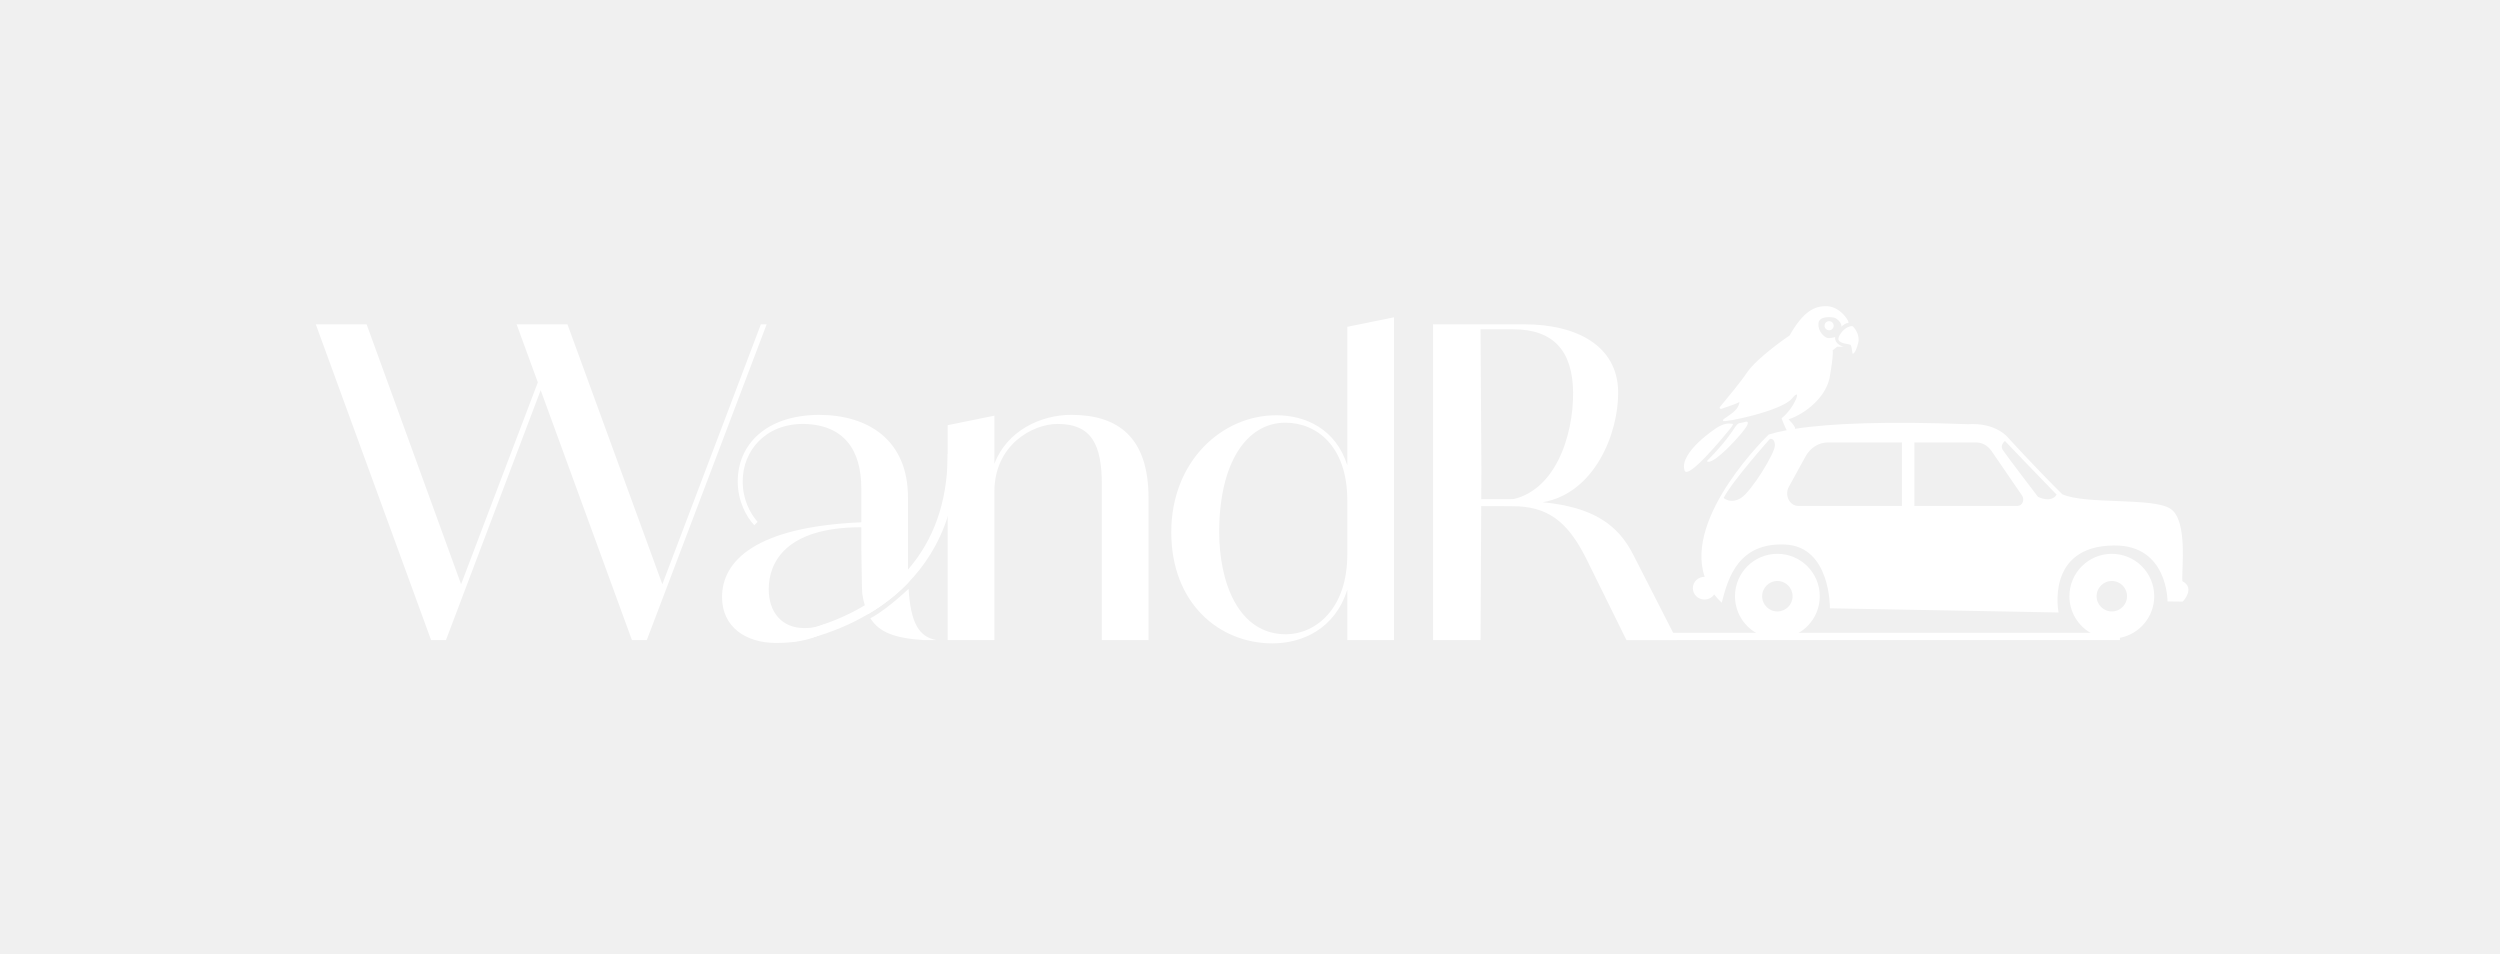
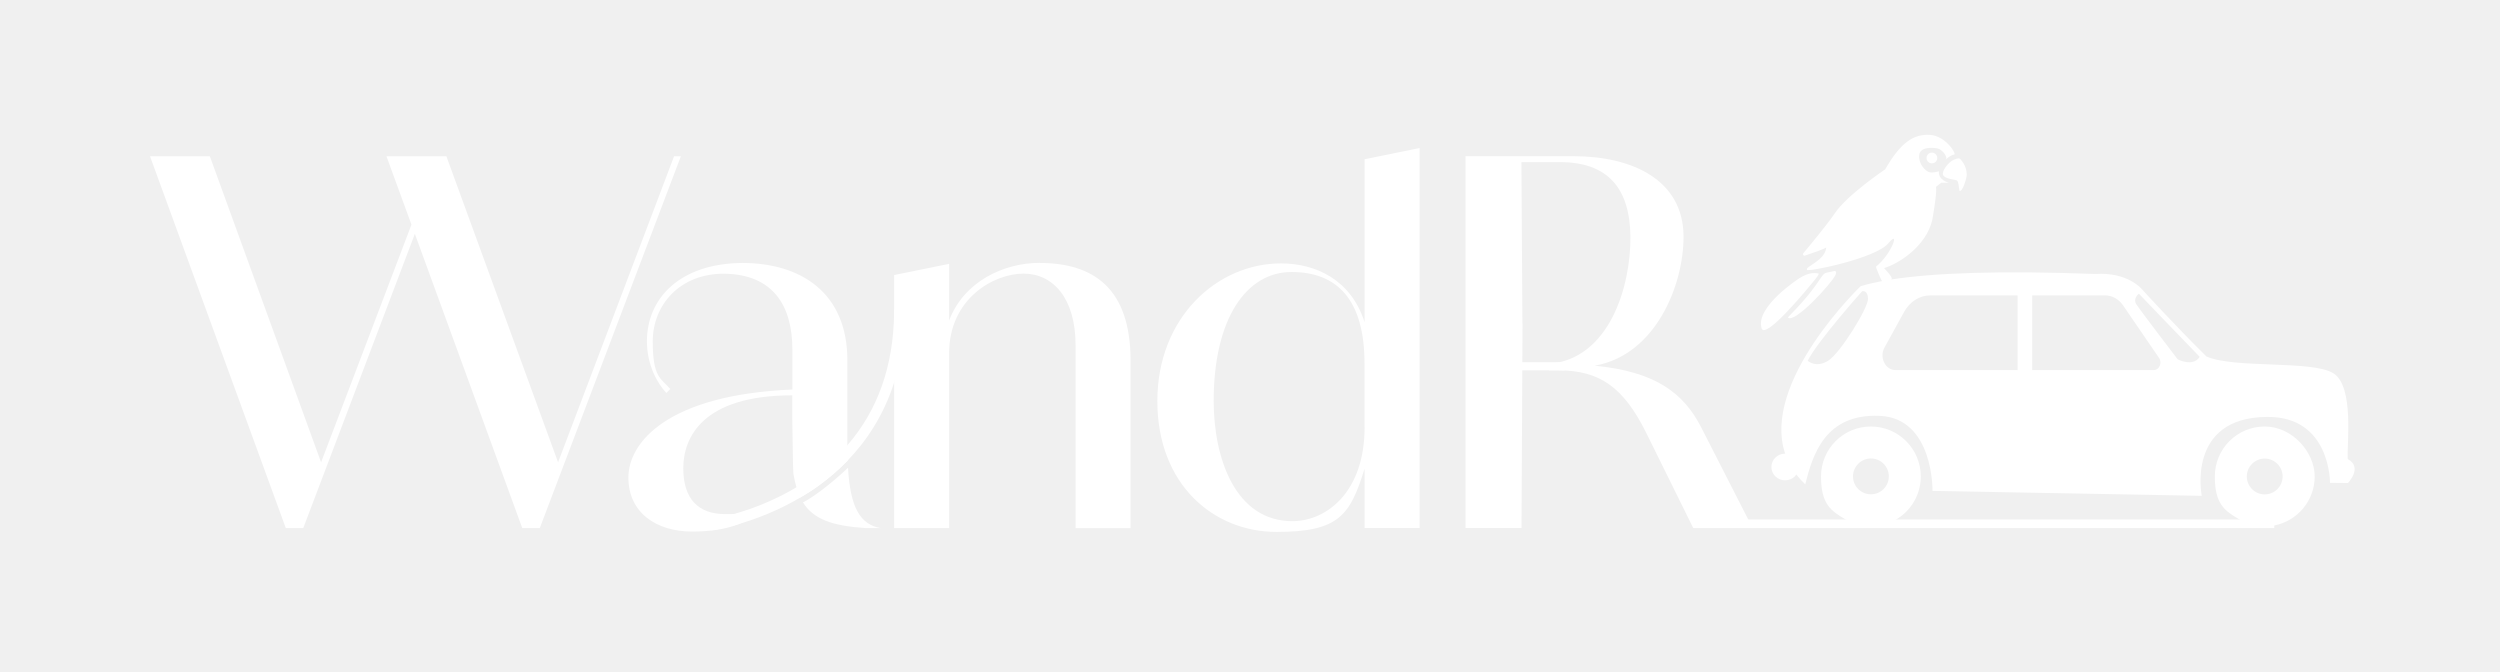
- <svg xmlns="http://www.w3.org/2000/svg" id="Layer_2" data-name="Layer 2" viewBox="0 0 2791.28 1064.76">
+ <svg xmlns="http://www.w3.org/2000/svg" id="Layer_2" version="1.1" viewBox="0 0 2791.3 750">
  <defs>
    <style>
-       .cls-1 {
+       .st0 {
        fill: #fff;
      }

-       .cls-2 {
+       .st1 {
        fill: none;
      }
    </style>
  </defs>
-   <g id="Layer_3" data-name="Layer 3">
-     <g id="Layer_1-2" data-name="Layer 1">
+   <g id="Layer_3">
+     <g id="Layer_1-2">
      <g>
        <g>
-           <polygon class="cls-1" points="849.51 362.13 739.51 652.31 633.58 362.13 576.82 362.13 600.49 426.93 514.81 652.31 409.33 362.13 352.58 362.13 481.31 714.64 497.92 714.64 603.67 435.64 705.56 714.64 722.17 714.64 855.97 362.13 849.51 362.13" />
+           <polygon class="st0" points="752.6 174.5 623.1 516.2 498.4 174.5 431.5 174.5 459.4 250.8 358.5 516.2 234.3 174.5 167.5 174.5 319.1 589.6 338.6 589.6 463.2 261.1 583.1 589.6 602.7 589.6 760.2 174.5 752.6 174.5" />
          <g>
-             <path class="cls-1" d="M976.52,681.19c-2.42,1.55-4.86,3.04-7.27,4.46-1.44-2.97-2.67-6.24-3.7-9.81-1.16-3.96-2.1-8.28-2.85-13.02l-.35-8.62c0-8.53-.69-33.81-.69-42.92v-22.6c-85.36,0-103.36,40.14-103.36,69.21,0,25.38,14.31,43.36,39.68,43.36,3.51,0,7.22-.17,10.89-.75,3.85-.6,7.67-1.63,11.18-3.37.48,2.58,1.24,5.38,2.36,8.03-3.45,2.1-7.15,3.91-11.09,5.47-.03.02-.05.02-.08.02-12.57,4.97-27.61,7.22-44.63,7.22-34.15,0-60.44-18-60.44-51.21,0-40.14,36.91-78.44,155.49-83.52v-37.84c0-42.44-18.92-71.05-64.14-71.97-42.44-.46-68.29,29.53-68.29,64.14,0,19.84,7.85,35.07,16.62,45.22l-3.7,3.7c-8.77-9.23-18.46-26.77-18.46-48.91,0-40.6,30.91-73.83,90.43-74.29,55.37,0,99.66,28.15,99.66,92.27v78.9c0,.52,0,1.04.02,1.56,0,5.18.09,10.07.28,14.66v.02c-.09.09-.18.2-.29.28-8.57,8.86-17.53,16.42-26.34,22.85-3.68,2.68-7.33,5.17-10.93,7.47Z" />
-             <path class="cls-1" d="M1045.64,714.64h-14.51c-31.72-2.01-49.49-8.48-59.38-24.41,7.1-3.27,24.26-15.35,42.69-32.8,2.32,37.69,11.33,53.71,31.2,57.21Z" />
+             <path class="st0" d="M902.2,550.2c-2.8,1.8-5.7,3.6-8.6,5.3-1.7-3.5-3.1-7.3-4.4-11.6-1.4-4.7-2.5-9.7-3.4-15.3l-.4-10.1c0-10-.8-39.8-.8-50.5v-26.6c-100.5,0-121.7,47.3-121.7,81.5s16.8,51.1,46.7,51.1,8.5-.2,12.8-.9c4.5-.7,9-1.9,13.2-4,.6,3,1.5,6.3,2.8,9.5-4.1,2.5-8.4,4.6-13.1,6.4,0,0,0,0,0,0-14.8,5.9-32.5,8.5-52.5,8.5-40.2,0-71.2-21.2-71.2-60.3s43.5-92.4,183.1-98.3v-44.6c0-50-22.3-83.7-75.5-84.7-50-.5-80.4,34.8-80.4,75.5s9.2,41.3,19.6,53.2l-4.4,4.4c-10.3-10.9-21.7-31.5-21.7-57.6,0-47.8,36.4-86.9,106.5-87.5,65.2,0,117.3,33.1,117.3,108.6v92.9c0,.6,0,1.2,0,1.8,0,6.1.1,11.9.3,17.3h0c-.1.1-.2.3-.3.4-10.1,10.4-20.6,19.3-31,26.9-4.3,3.2-8.6,6.1-12.9,8.8h0Z" />
+             <path class="st0" d="M983.5,589.6h-17.1c-37.3-2.4-58.3-10-69.9-28.7,8.4-3.9,28.6-18.1,50.3-38.6,2.7,44.4,13.3,63.2,36.7,67.4h0Z" />
          </g>
-           <path class="cls-1" d="M1196.06,463.18c-34.22,0-71.94,17.92-85.82,54.67v-53.75l-52.14,10.61v239.93h52.14v-165.64c0-52.14,42.45-75.67,70.6-75.67,38.3,0,49.37,23.53,49.37,67.83v173.49h52.14v-158.72c0-68.75-35.07-92.74-86.28-92.74Z" />
-           <path class="cls-1" d="M1504.28,364.89v154.59c-12.97-40.72-46.74-55.84-79.36-55.84-60.44,0-117.19,51.21-117.19,130.58s53.51,124.12,113.04,124.12c33.03,0,69.83-16.08,83.52-60.03v56.33h52.13v-360.36l-52.13,10.61ZM1504.28,619.13c0,60.9-35.53,88.59-67.83,89.05-54.89.46-75.21-59.98-75.21-113.97,0-77.98,30.93-122.27,73.83-122.27,34.61,0,69.21,25.84,69.21,86.74v60.44Z" />
-           <path class="cls-1" d="M1653.97,520.85l-.92-153.19h36.45c45.22,0,66.44,24.45,66.9,70.59.43,47.14-19.9,116.21-77.45,120.74.57,1.98.72,4.1.43,6.15h8.74c39.22,0,61.7,16.1,82.92,58.55l44.89,90.95h56.29l-48.57-95.1c-17.04-33.67-44.62-53.28-101.17-58.77,57.94-10.14,84.59-76.75,84.23-122.97-.46-53.06-48.45-75.67-104.28-75.67h-102.43v352.51h53.06l.92-188.25v-5.54Z" />
-           <path class="cls-1" d="M1068.45,507c0,26.54-3.88,49.73-10.37,69.95-9.98,31.08-26.17,55.15-44.01,73.63-.09.11-.18.2-.29.29-8.57,8.86-17.53,16.42-26.34,22.85-3.68,2.68-7.33,5.17-10.93,7.47-2.42,1.55-4.86,3.04-7.27,4.46-21.5,12.68-42.33,20.41-57.93,24.99-.03.02-.05.02-.08.02-15.27,4.48-25.48,5.95-26.37,6.06l-1.4-10.23c.21-.03,10.24-1.47,25.39-5.98,15.32-4.52,35.86-12.19,56.69-24.67,1.9-1.15,3.8-2.32,5.7-3.54,16.53-10.61,30.71-22.74,42.55-36.37,28.67-33.03,43.52-74.81,44.28-124.86.02-1.35.03-2.7.03-4.06h10.33Z" />
-           <rect class="cls-1" x="1652.55" y="557.32" width="41.23" height="7.75" />
-           <rect class="cls-1" x="1816.41" y="706.51" width="550.52" height="8.14" />
+           <path class="st0" d="M1160.7,293.5c-40.3,0-84.7,21.1-101,64.4v-63.3l-61.4,12.5v282.5h61.4v-195c0-61.4,50-89.1,83.1-89.1s58.1,27.7,58.1,79.9v204.3h61.4v-186.9c0-80.9-41.3-109.2-101.6-109.2h0Z" />
+           <path class="st0" d="M1523.6,177.8v182c-15.3-47.9-55-65.7-93.4-65.7-71.2,0-138,60.3-138,153.7s63,146.1,133.1,146.1,82.2-18.9,98.3-70.7v66.3h61.4V165.3l-61.4,12.5h0ZM1523.6,477.1c0,71.7-41.8,104.3-79.9,104.8-64.6.5-88.6-70.6-88.6-134.2,0-91.8,36.4-144,86.9-144s81.5,30.4,81.5,102.1v71.2h0Z" />
+           <path class="st0" d="M1699.8,361.4l-1.1-180.4h42.9c53.2,0,78.2,28.8,78.8,83.1.5,55.5-23.4,136.8-91.2,142.2.7,2.3.8,4.8.5,7.2h10.3c46.2,0,72.6,19,97.6,68.9l52.9,107.1h66.3l-57.2-112c-20.1-39.6-52.5-62.7-119.1-69.2,68.2-11.9,99.6-90.4,99.2-144.8-.5-62.5-57-89.1-122.8-89.1h-120.6v415.1h62.5l1.1-221.6v-6.5h0Z" />
+           <path class="st0" d="M1010.4,345.1c0,31.2-4.6,58.6-12.2,82.4-11.8,36.6-30.8,64.9-51.8,86.7-.1.1-.2.2-.3.3-10.1,10.4-20.6,19.3-31,26.9-4.3,3.2-8.6,6.1-12.9,8.8-2.8,1.8-5.7,3.6-8.6,5.3-25.3,14.9-49.8,24-68.2,29.4,0,0,0,0,0,0-18,5.3-30,7-31,7.1l-1.6-12c.2,0,12.1-1.7,29.9-7,18-5.3,42.2-14.4,66.7-29,2.2-1.4,4.5-2.7,6.7-4.2,19.5-12.5,36.2-26.8,50.1-42.8,33.8-38.9,51.2-88.1,52.1-147,0-1.6,0-3.2,0-4.8h12.2Z" />
+           <rect class="st0" x="1698.1" y="404.4" width="48.5" height="9.1" />
+           <rect class="st0" x="1891.1" y="580" width="648.2" height="9.6" />
          <g>
            <g>
              <g>
-                 <path class="cls-1" d="M2436.65,648.88c-1.06-12.63,6.41-68-13.34-80.88-19.76-12.91-93.96-4.35-120.66-16.1-30.56-30.16-61.38-64.06-61.38-64.06,0,0-13.22-16.22-44.05-14.21-90.17-3.4-153.22-1.03-193.12,5.15-3.25.49-6.35,1.03-9.31,1.58-7.68,1.44-14.34,3.04-19.98,4.8,0,0-94.6,90.57-71.53,158.87v.02c2.28,6.84,5.78,13.42,10.64,19.69v.02c2.45,3.14,5.26,6.24,8.45,9.2,7.13-28.72,19.1-67.13,70.52-65,51.4,2.13,50.22,71.21,50.22,71.21l255.3,4.69s-14.96-74.3,61.9-74.83c60.32-.66,59.74,62.48,59.74,62.48l16.99.2s14.55-14.98-.38-22.82ZM1943.86,555.98c-11.61,7.25-19.38,0-19.38,0,9.58-18.91,51.63-65.93,51.63-65.93,0,0,5.34-1.53,5.61,7.04.29,8.56-26.28,51.64-37.86,58.89ZM2252.63,564.85h-244.88c-9.68,0-15.58-11.98-10.5-21.25l18.66-33.99c5.34-9.69,14.7-15.59,24.82-15.59h165.69c6.67,0,12.97,3.5,17.07,9.45l34.18,49.83c3.24,4.72.26,11.56-5.03,11.56ZM2275.41,554.69s-35.65-46.63-39.24-52.24c-3.62-5.6,2.42-10.07,2.42-10.07,0,0,37.78,39.5,57.65,59.91-6.39,10.03-20.84,2.41-20.84,2.41Z" />
-                 <path class="cls-1" d="M1984.45,618.35c-26.14,0-47.32,21.19-47.32,47.35,0,17.39,9.37,32.58,23.35,40.8,7.02,4.14,15.21,6.52,23.97,6.52s16.94-2.38,23.97-6.52c13.98-8.22,23.37-23.41,23.37-40.8,0-26.16-21.21-47.35-47.33-47.35ZM1984.45,648.68c9.4,0,16.99,7.62,16.99,17.02s-7.59,16.99-16.99,16.99-17-7.62-17-16.99,7.61-17.02,17-17.02Z" />
-                 <path class="cls-1" d="M2357.86,618.35c-26.13,0-47.33,21.19-47.33,47.35,0,17.39,9.38,32.58,23.37,40.8,7.02,4.14,15.23,6.52,23.97,6.52,3.1,0,6.13-.29,9.06-.87,21.82-4.22,38.29-23.41,38.29-46.44,0-26.16-21.21-47.35-47.35-47.35ZM2357.86,682.69c-9.38,0-16.99-7.62-16.99-16.99s7.61-17.02,16.99-17.02,17,7.62,17,17.02-7.61,16.99-17,16.99Z" />
+                 <path class="st0" d="M2621.3,512.2c-1.2-14.9,7.5-80.1-15.7-95.2-23.3-15.2-110.6-5.1-142.1-19-36-35.5-72.3-75.4-72.3-75.4,0,0-15.6-19.1-51.9-16.7-106.2-4-180.4-1.2-227.4,6.1-3.8.6-7.5,1.2-11,1.9-9,1.7-16.9,3.6-23.5,5.7,0,0-111.4,106.6-84.2,187.1h0c2.7,8.1,6.8,15.8,12.5,23.2h0c2.9,3.7,6.2,7.4,9.9,10.9,8.4-33.8,22.5-79,83-76.5,60.5,2.5,59.1,83.8,59.1,83.8l300.6,5.5s-17.6-87.5,72.9-88.1c71-.8,70.3,73.6,70.3,73.6l20,.2s17.1-17.6-.4-26.9h0ZM2041.1,402.8c-13.7,8.5-22.8,0-22.8,0,11.3-22.3,60.8-77.6,60.8-77.6,0,0,6.3-1.8,6.6,8.3.3,10.1-30.9,60.8-44.6,69.3ZM2404.7,413.2h-288.3c-11.4,0-18.3-14.1-12.4-25l22-40c6.3-11.4,17.3-18.4,29.2-18.4h195.1c7.9,0,15.3,4.1,20.1,11.1l40.2,58.7c3.8,5.6.3,13.6-5.9,13.6h0ZM2431.5,401.3s-42-54.9-46.2-61.5c-4.3-6.6,2.8-11.9,2.8-11.9,0,0,44.5,46.5,67.9,70.5-7.5,11.8-24.5,2.8-24.5,2.8h0Z" />
+                 <path class="st0" d="M2088.9,476.2c-30.8,0-55.7,24.9-55.7,55.8s11,38.4,27.5,48c8.3,4.9,17.9,7.7,28.2,7.7s19.9-2.8,28.2-7.7c16.5-9.7,27.5-27.6,27.5-48,0-30.8-25-55.8-55.7-55.8h0ZM2088.9,511.9c11.1,0,20,9,20,20s-8.9,20-20,20-20-9-20-20,9-20,20-20Z" />
+                 <path class="st0" d="M2528.6,476.2c-30.8,0-55.7,24.9-55.7,55.8s11,38.4,27.5,48c8.3,4.9,17.9,7.7,28.2,7.7s7.2-.3,10.7-1c25.7-5,45.1-27.6,45.1-54.7s-25-55.8-55.8-55.8h0ZM2528.6,552c-11,0-20-9-20-20s9-20,20-20,20,9,20,20-9,20-20,20Z" />
              </g>
-               <ellipse class="cls-1" cx="1903.09" cy="656.71" rx="13.01" ry="12.69" />
+               <ellipse class="st0" cx="1993.1" cy="521.4" rx="15.3" ry="14.9" />
            </g>
            <g>
-               <path class="cls-1" d="M2052.8,379.65c1.89,4.3,12.21,4.33,13.38,5.5,1.17,1.17,1.59,5.78,2.17,9.68,3,1.17,6.84-12.02,6.84-15.35s-.92-9.26-6.17-14.85c-.91-.97-2.59-.75-6.12.76-5.05,2.16-11.63,10.8-10.1,14.27Z" />
-               <path class="cls-1" d="M2042.24,358.57c2.81,0,5.08,2.28,5.08,5.1s-2.28,5.1-5.08,5.1-5.12-2.29-5.12-5.1,2.28-5.1,5.12-5.1Z" />
-               <path class="cls-1" d="M2063.31,360.57c-1.58-.15-5.12,1.87-8.29,4.97.28-.31.57-.61.88-.9.92-3.05-4.22-9.08-8.04-9.95-3.82-.88-16.86-2.09-17.56,6.42-.7,8.52,5.91,14.79,9.4,16,3.01,1.05,8.02-.44,9.29-.84-.02.11-.04.2-.04.31-.6,8.26,9.41,10.55,9.41,10.55h-7.21l-5.01,4s1.6,2.84-3.5,31.42c-5.87,25.12-32.37,41.67-45.68,45.55,2.72,2.88,6.26,6.92,7.1,9.12.2.55.22,1.06.06,1.54-.81,2.66-6.48,3.93-7.76,3.67-.35-.07-.9-.88-1.54-2.09-1.87-3.49-4.55-10.28-5.3-12.2-.04-.04-.04-.09-.06-.13-.09-.24-.16-.4-.16-.4h.02c-.04-.24-.04-.5.04-.79,14.99-11.95,23.18-36.22,11.56-22.02-11.62,14.22-76.3,27.32-77,25.16-2.61-2.86,17.29-8.68,18.2-21.21-2.11,1.6-13.62,5.54-20.22,7.74-1.34.44-2.42-1.14-1.5-2.22,6.94-8.31,23.47-28.28,29.8-37.82,11.62-17.49,47.91-41.91,47.91-41.91,14.83-26.02,27.32-33.53,42.45-32.63,15.12.9,25.87,18.94,22.77,18.66Z" />
-               <path class="cls-1" d="M1916.77,477.62s-42.04,27.03-36.03,47.44c3.31,11.87,44.36-38.19,50.96-46.34.8-.98,4.09-5.21,3.02-5.41-4.54-.85-9.68-.88-17.95,4.31Z" />
-               <path class="cls-1" d="M1936.99,477.31c-9.08,13.81-18.82,24.96-31.23,37.5,5.61,6.82,41.64-32.25,45.18-40.36.68-1.56,1.26-4.48-2.05-3.51-7.01,2.06-7.69-.05-11.9,6.37Z" />
+               <path class="st0" d="M2169.4,195.2c2.2,5.1,14.4,5.1,15.8,6.5s1.9,6.8,2.6,11.4c3.5,1.4,8.1-14.2,8.1-18.1s-1.1-10.9-7.3-17.5c-1.1-1.1-3-.9-7.2.9-5.9,2.5-13.7,12.7-11.9,16.8h0Z" />
+               <path class="st0" d="M2157,170.4c3.3,0,6,2.7,6,6s-2.7,6-6,6-6-2.7-6-6,2.7-6,6-6Z" />
+               <path class="st0" d="M2181.8,172.7c-1.9-.2-6,2.2-9.8,5.9.3-.4.7-.7,1-1.1,1.1-3.6-5-10.7-9.5-11.7-4.5-1-19.9-2.5-20.7,7.6-.8,10,7,17.4,11.1,18.8,3.5,1.2,9.4-.5,10.9-1,0,.1,0,.2,0,.4-.7,9.7,11.1,12.4,11.1,12.4h-8.5l-5.9,4.7s1.9,3.3-4.1,37c-6.9,29.6-38.1,49.1-53.8,53.6,3.2,3.4,7.4,8.1,8.4,10.7.2.6.3,1.2,0,1.8-1,3.1-7.6,4.6-9.1,4.3-.4,0-1.1-1-1.8-2.5-2.2-4.1-5.4-12.1-6.2-14.4,0,0,0-.1,0-.2-.1-.3-.2-.5-.2-.5h0c0-.3,0-.6,0-.9,17.6-14.1,27.3-42.6,13.6-25.9-13.7,16.7-89.8,32.2-90.7,29.6-3.1-3.4,20.4-10.2,21.4-25-2.5,1.9-16,6.5-23.8,9.1-1.6.5-2.8-1.3-1.8-2.6,8.2-9.8,27.6-33.3,35.1-44.5,13.7-20.6,56.4-49.3,56.4-49.3,17.5-30.6,32.2-39.5,50-38.4,17.8,1.1,30.5,22.3,26.8,22h0Z" />
+               <path class="st0" d="M2009.2,310.5s-49.5,31.8-42.4,55.9c3.9,14,52.2-45,60-54.6.9-1.2,4.8-6.1,3.6-6.4-5.3-1-11.4-1-21.1,5.1Z" />
+               <path class="st0" d="M2033,310.2c-10.7,16.3-22.2,29.4-36.8,44.2,6.6,8,49-38,53.2-47.5.8-1.8,1.5-5.3-2.4-4.1-8.3,2.4-9.1,0-14,7.5Z" />
            </g>
          </g>
-           <rect class="cls-1" x="2123.56" y="492.37" width="13.86" height="96.94" />
+           <rect class="st0" x="2252.7" y="327.9" width="16.3" height="114.1" />
        </g>
-         <rect class="cls-2" y="0" width="2791.28" height="1064.76" />
+         <rect class="st1" x="-247.6" y="-251.8" width="3286.5" height="1253.7" />
      </g>
    </g>
  </g>
</svg>
